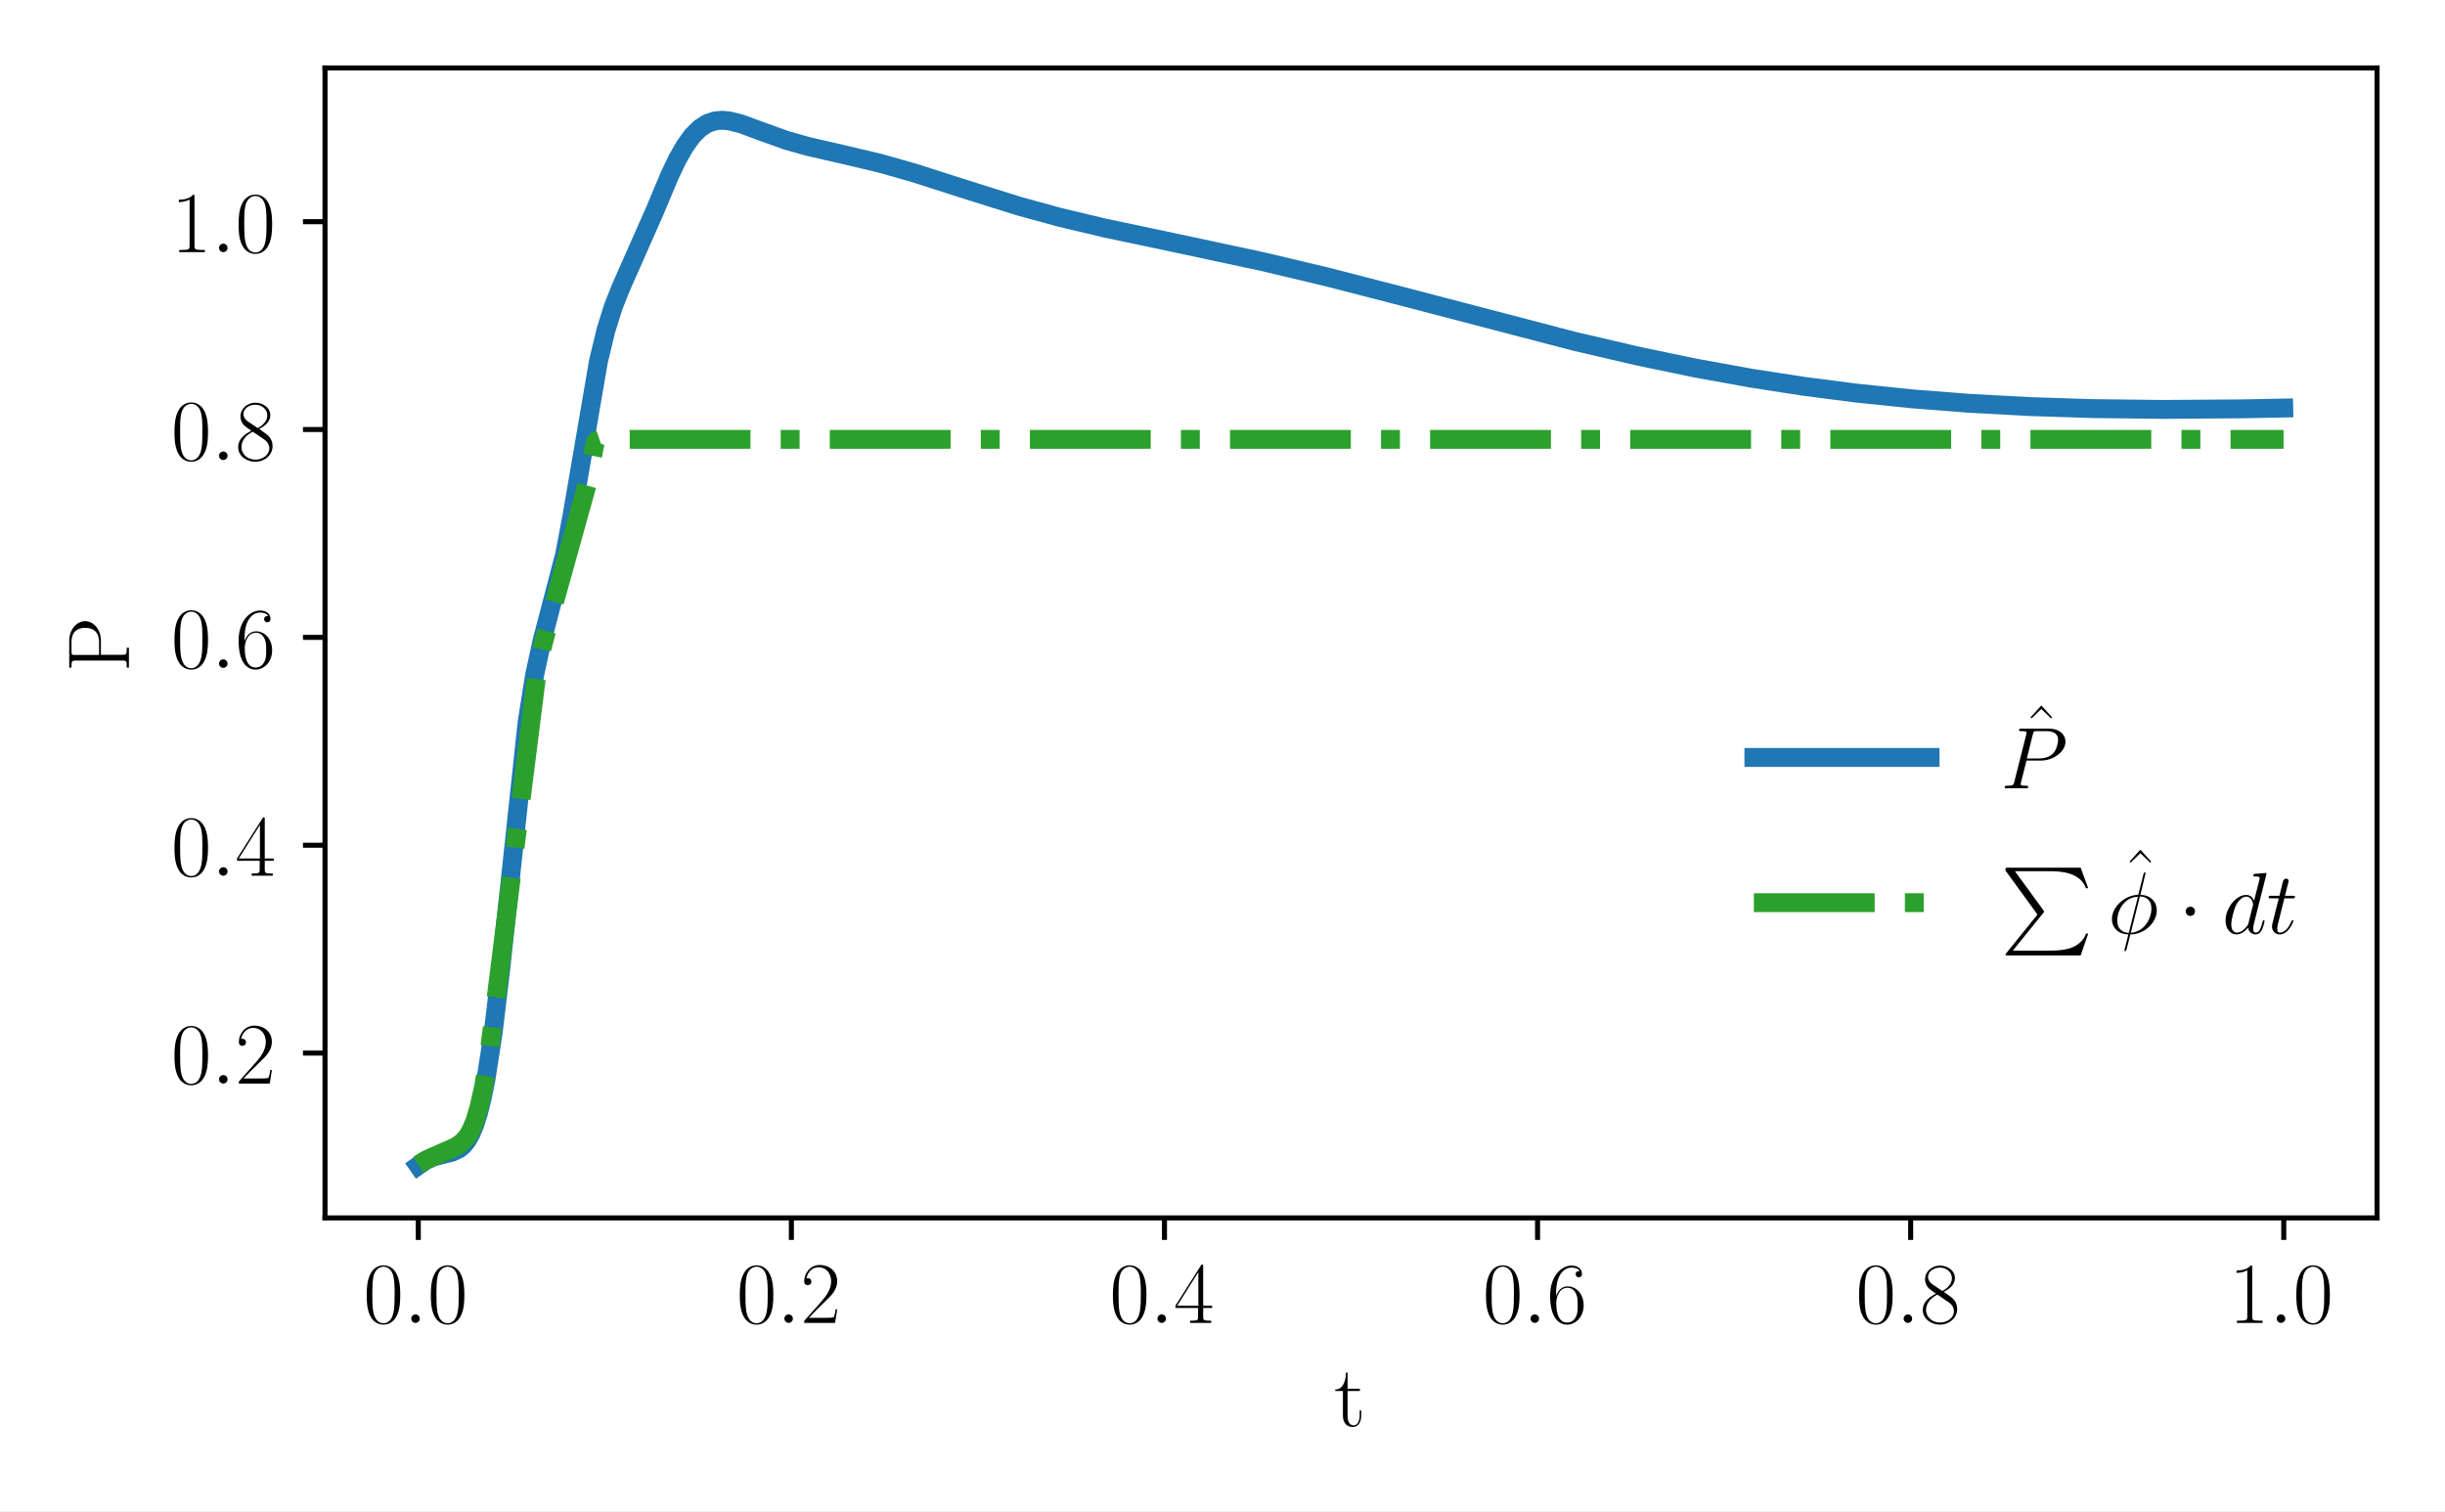
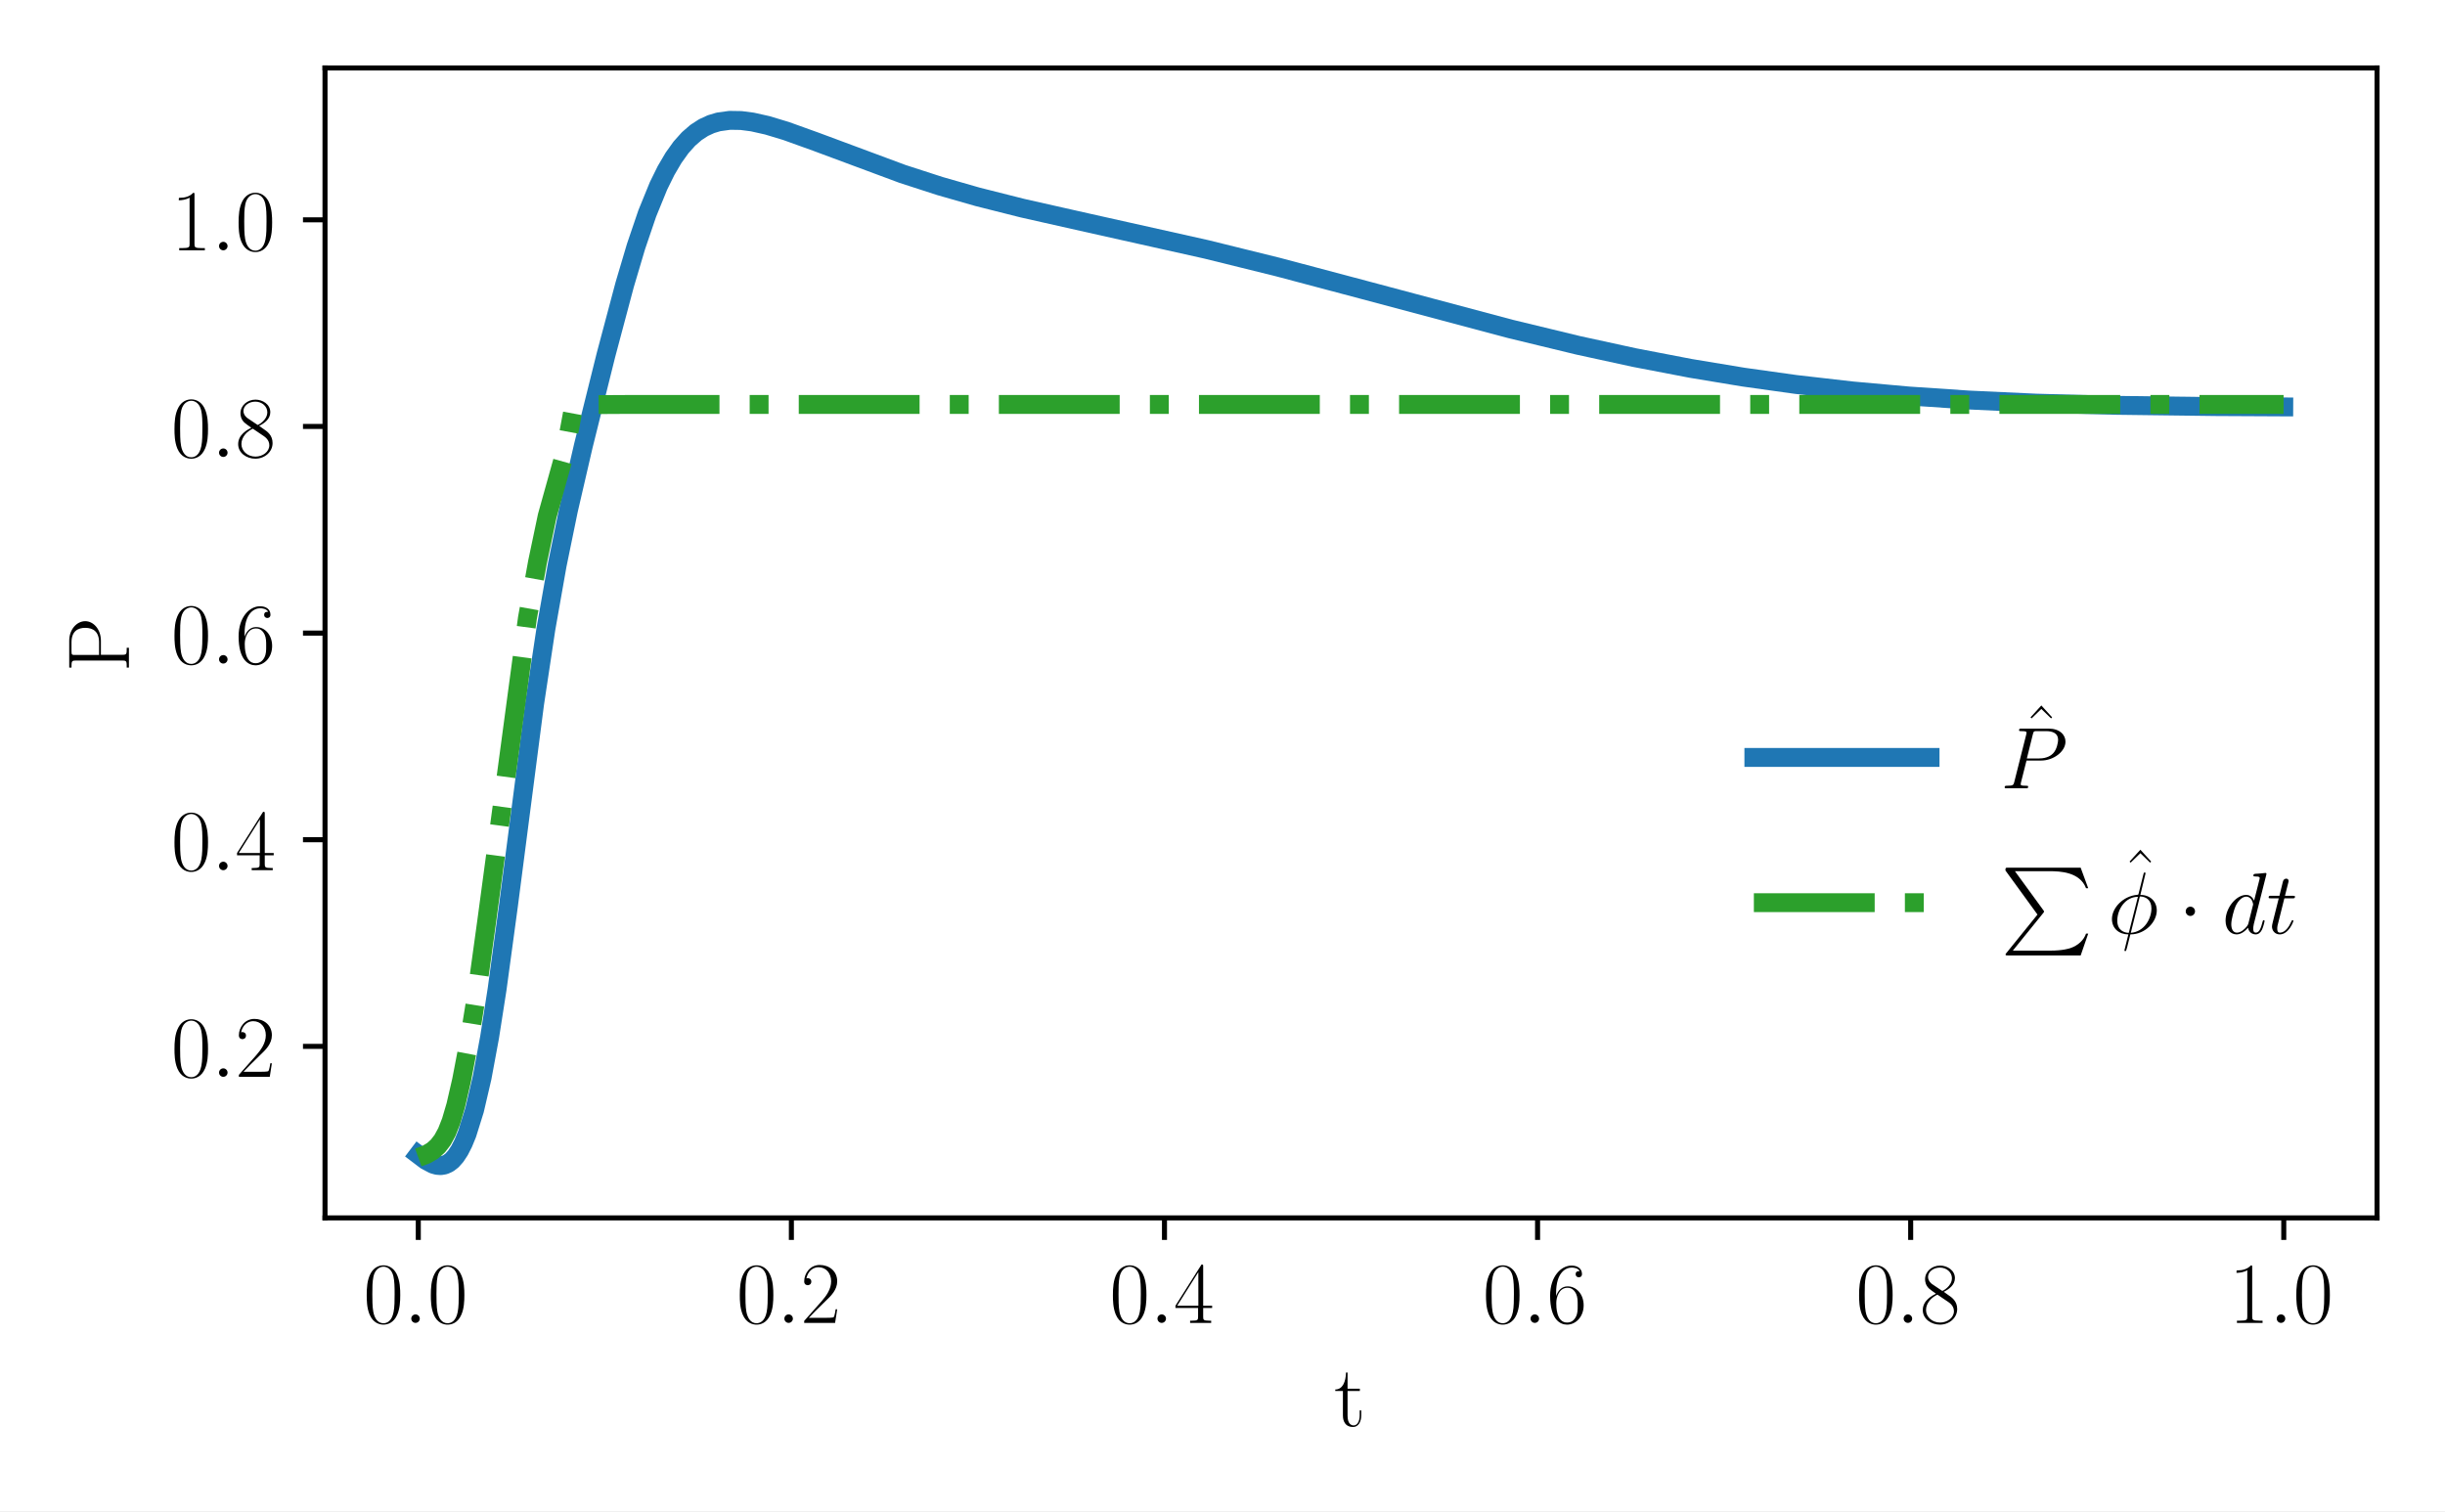
<svg xmlns="http://www.w3.org/2000/svg" xmlns:xlink="http://www.w3.org/1999/xlink" width="388.543pt" height="240.133pt" viewBox="0 0 388.543 240.133" version="1.1">
  <defs>
    <style type="text/css">*{stroke-linejoin: round; stroke-linecap: butt}</style>
  </defs>
  <g id="figure_1">
    <g id="patch_1">
      <path d="M 0 240.133  L 388.543 240.133  L 388.543 0  L 0 0  z " style="fill: #ffffff" />
    </g>
    <g id="axes_1">
      <g id="patch_2">
        <path d="M 51.648 193.537  L 377.743 193.537  L 377.743 10.8  L 51.648 10.8  z " style="fill: #ffffff" />
      </g>
      <g id="matplotlib.axis_1">
        <g id="xtick_1">
          <g id="line2d_1">
            <defs>
-               <path id="m637bc9bbd6" d="M 0 0  L 0 3.5  " style="stroke: #000000; stroke-width: 0.8" />
-             </defs>
-             <g>
-               <use xlink:href="#m637bc9bbd6" x="66.471" y="193.537" style="stroke: #000000; stroke-width: 0.8" />
+               <path id="m618af1e4fd" d="M 0 0  L 0 3.5  " style="stroke: #000000; stroke-width: 0.8" />
+             </defs>
+             <g>
+               <use xlink:href="#m618af1e4fd" x="66.471" y="193.537" style="stroke: #000000; stroke-width: 0.8" />
            </g>
          </g>
          <g id="text_1">
            <g transform="translate(57.74567 210.2228) scale(0.14 -0.14)">
              <defs>
                <path id="CMR17-30" d="M 2688 2025  C 2688 2416 2682 3080 2413 3591  C 2176 4039 1798 4198 1466 4198  C 1158 4198 768 4058 525 3597  C 269 3118 243 2524 243 2025  C 243 1661 250 1106 448 619  C 723 -39 1216 -128 1466 -128  C 1760 -128 2208 -7 2470 600  C 2662 1042 2688 1559 2688 2025  z M 1466 -26  C 1056 -26 813 325 723 812  C 653 1188 653 1738 653 2096  C 653 2588 653 2997 736 3387  C 858 3929 1216 4096 1466 4096  C 1728 4096 2067 3923 2189 3400  C 2272 3036 2278 2607 2278 2096  C 2278 1680 2278 1169 2202 792  C 2067 95 1690 -26 1466 -26  z " transform="scale(0.015625)" />
                <path id="CMMI12-3a" d="M 1178 307  C 1178 492 1024 619 870 619  C 685 619 557 466 557 313  C 557 128 710 0 864 0  C 1050 0 1178 153 1178 307  z " transform="scale(0.015625)" />
              </defs>
              <use xlink:href="#CMR17-30" transform="scale(0.996264)" />
              <use xlink:href="#CMMI12-3a" transform="translate(45.69048 0) scale(0.996264)" />
              <use xlink:href="#CMR17-30" transform="translate(72.78765 0) scale(0.996264)" />
            </g>
          </g>
        </g>
        <g id="xtick_2">
          <g id="line2d_2">
            <g>
-               <use xlink:href="#m637bc9bbd6" x="125.761" y="193.537" style="stroke: #000000; stroke-width: 0.8" />
+               <use xlink:href="#m618af1e4fd" x="125.761" y="193.537" style="stroke: #000000; stroke-width: 0.8" />
            </g>
          </g>
          <g id="text_2">
            <g transform="translate(117.0356 210.2228) scale(0.14 -0.14)">
              <defs>
                <path id="CMR17-32" d="M 2669 989  L 2554 989  C 2490 536 2438 459 2413 420  C 2381 369 1920 369 1830 369  L 602 369  C 832 619 1280 1072 1824 1597  C 2214 1967 2669 2402 2669 3035  C 2669 3790 2067 4224 1395 4224  C 691 4224 262 3604 262 3030  C 262 2780 448 2748 525 2748  C 589 2748 781 2787 781 3010  C 781 3207 614 3264 525 3264  C 486 3264 448 3258 422 3245  C 544 3790 915 4058 1306 4058  C 1862 4058 2227 3617 2227 3035  C 2227 2479 1901 2000 1536 1584  L 262 146  L 262 0  L 2515 0  L 2669 989  z " transform="scale(0.015625)" />
              </defs>
              <use xlink:href="#CMR17-30" transform="scale(0.996264)" />
              <use xlink:href="#CMMI12-3a" transform="translate(45.69048 0) scale(0.996264)" />
              <use xlink:href="#CMR17-32" transform="translate(72.78765 0) scale(0.996264)" />
            </g>
          </g>
        </g>
        <g id="xtick_3">
          <g id="line2d_3">
            <g>
-               <use xlink:href="#m637bc9bbd6" x="185.051" y="193.537" style="stroke: #000000; stroke-width: 0.8" />
+               <use xlink:href="#m618af1e4fd" x="185.051" y="193.537" style="stroke: #000000; stroke-width: 0.8" />
            </g>
          </g>
          <g id="text_3">
            <g transform="translate(176.3255 210.2228) scale(0.14 -0.14)">
              <defs>
                <path id="CMR17-34" d="M 2150 4122  C 2150 4256 2144 4256 2029 4256  L 128 1254  L 128 1088  L 1779 1088  L 1779 457  C 1779 224 1766 160 1318 160  L 1197 160  L 1197 0  C 1402 0 1747 0 1965 0  C 2182 0 2528 0 2733 0  L 2733 160  L 2611 160  C 2163 160 2150 224 2150 457  L 2150 1088  L 2803 1088  L 2803 1254  L 2150 1254  L 2150 4122  z M 1798 3703  L 1798 1254  L 256 1254  L 1798 3703  z " transform="scale(0.015625)" />
              </defs>
              <use xlink:href="#CMR17-30" transform="scale(0.996264)" />
              <use xlink:href="#CMMI12-3a" transform="translate(45.69048 0) scale(0.996264)" />
              <use xlink:href="#CMR17-34" transform="translate(72.78765 0) scale(0.996264)" />
            </g>
          </g>
        </g>
        <g id="xtick_4">
          <g id="line2d_4">
            <g>
-               <use xlink:href="#m637bc9bbd6" x="244.341" y="193.537" style="stroke: #000000; stroke-width: 0.8" />
+               <use xlink:href="#m618af1e4fd" x="244.341" y="193.537" style="stroke: #000000; stroke-width: 0.8" />
            </g>
          </g>
          <g id="text_4">
            <g transform="translate(235.6154 210.2228) scale(0.14 -0.14)">
              <defs>
                <path id="CMR17-36" d="M 678 2176  C 678 3690 1395 4032 1811 4032  C 1946 4032 2272 4009 2400 3776  C 2298 3776 2106 3776 2106 3553  C 2106 3381 2246 3323 2336 3323  C 2394 3323 2566 3348 2566 3560  C 2566 3954 2246 4179 1805 4179  C 1043 4179 243 3390 243 1984  C 243 253 966 -128 1478 -128  C 2099 -128 2688 427 2688 1283  C 2688 2081 2170 2662 1517 2662  C 1126 2662 838 2407 678 1960  L 678 2176  z M 1478 25  C 691 25 691 1200 691 1436  C 691 1896 909 2560 1504 2560  C 1613 2560 1926 2560 2138 2120  C 2253 1870 2253 1609 2253 1289  C 2253 944 2253 690 2118 434  C 1978 171 1773 25 1478 25  z " transform="scale(0.015625)" />
              </defs>
              <use xlink:href="#CMR17-30" transform="scale(0.996264)" />
              <use xlink:href="#CMMI12-3a" transform="translate(45.69048 0) scale(0.996264)" />
              <use xlink:href="#CMR17-36" transform="translate(72.78765 0) scale(0.996264)" />
            </g>
          </g>
        </g>
        <g id="xtick_5">
          <g id="line2d_5">
            <g>
-               <use xlink:href="#m637bc9bbd6" x="303.631" y="193.537" style="stroke: #000000; stroke-width: 0.8" />
+               <use xlink:href="#m618af1e4fd" x="303.631" y="193.537" style="stroke: #000000; stroke-width: 0.8" />
            </g>
          </g>
          <g id="text_5">
            <g transform="translate(294.9053 210.2228) scale(0.14 -0.14)">
              <defs>
                <path id="CMR17-38" d="M 1741 2264  C 2144 2467 2554 2773 2554 3263  C 2554 3841 1990 4179 1472 4179  C 890 4179 378 3759 378 3180  C 378 3021 416 2747 666 2505  C 730 2442 998 2251 1171 2130  C 883 1983 211 1634 211 934  C 211 279 838 -128 1459 -128  C 2144 -128 2720 362 2720 1010  C 2720 1590 2330 1857 2074 2029  L 1741 2264  z M 902 2822  C 851 2854 595 3051 595 3351  C 595 3739 998 4032 1459 4032  C 1965 4032 2336 3676 2336 3262  C 2336 2669 1670 2331 1638 2331  C 1632 2331 1626 2331 1574 2370  L 902 2822  z M 2080 1519  C 2176 1449 2483 1240 2483 851  C 2483 381 2010 25 1472 25  C 890 25 448 438 448 940  C 448 1443 838 1862 1280 2060  L 2080 1519  z " transform="scale(0.015625)" />
              </defs>
              <use xlink:href="#CMR17-30" transform="scale(0.996264)" />
              <use xlink:href="#CMMI12-3a" transform="translate(45.69048 0) scale(0.996264)" />
              <use xlink:href="#CMR17-38" transform="translate(72.78765 0) scale(0.996264)" />
            </g>
          </g>
        </g>
        <g id="xtick_6">
          <g id="line2d_6">
            <g>
-               <use xlink:href="#m637bc9bbd6" x="362.92" y="193.537" style="stroke: #000000; stroke-width: 0.8" />
+               <use xlink:href="#m618af1e4fd" x="362.92" y="193.537" style="stroke: #000000; stroke-width: 0.8" />
            </g>
          </g>
          <g id="text_6">
            <g transform="translate(354.1952 210.2228) scale(0.14 -0.14)">
              <defs>
                <path id="CMR17-31" d="M 1702 4058  C 1702 4192 1696 4192 1606 4192  C 1357 3916 979 3827 621 3827  C 602 3827 570 3827 563 3808  C 557 3795 557 3782 557 3648  C 755 3648 1088 3686 1344 3839  L 1344 461  C 1344 236 1331 160 781 160  L 589 160  L 589 0  C 896 0 1216 0 1523 0  C 1830 0 2150 0 2458 0  L 2458 160  L 2266 160  C 1715 160 1702 230 1702 458  L 1702 4058  z " transform="scale(0.015625)" />
              </defs>
              <use xlink:href="#CMR17-31" transform="scale(0.996264)" />
              <use xlink:href="#CMMI12-3a" transform="translate(45.69048 0) scale(0.996264)" />
              <use xlink:href="#CMR17-30" transform="translate(72.78765 0) scale(0.996264)" />
            </g>
          </g>
        </g>
        <g id="text_7">
          <g transform="translate(212.0402 226.6207) scale(0.14 -0.14)">
            <defs>
              <path id="CMR17-74" d="M 966 2560  L 1862 2560  L 1862 2725  L 966 2725  L 966 3904  L 851 3904  C 838 3245 614 2668 70 2668  L 70 2560  L 627 2560  L 627 771  C 627 650 627 -64 1370 -64  C 1747 -64 1965 306 1965 777  L 1965 1140  L 1850 1140  L 1850 783  C 1850 344 1677 51 1408 51  C 1222 51 966 178 966 758  L 966 2560  z " transform="scale(0.015625)" />
            </defs>
            <use xlink:href="#CMR17-74" transform="scale(0.996264)" />
          </g>
        </g>
      </g>
      <g id="matplotlib.axis_2">
        <g id="ytick_1">
          <g id="line2d_7">
            <defs>
-               <path id="m016fc07975" d="M 0 0  L -3.5 0  " style="stroke: #000000; stroke-width: 0.8" />
-             </defs>
-             <g>
-               <use xlink:href="#m016fc07975" x="51.648" y="167.344" style="stroke: #000000; stroke-width: 0.8" />
+               <path id="m662db3aaa0" d="M 0 0  L -3.5 0  " style="stroke: #000000; stroke-width: 0.8" />
+             </defs>
+             <g>
+               <use xlink:href="#m662db3aaa0" x="51.648" y="166.277" style="stroke: #000000; stroke-width: 0.8" />
            </g>
          </g>
          <g id="text_8">
-             <g transform="translate(27.1979 172.1868) scale(0.14 -0.14)">
+             <g transform="translate(27.1979 171.1203) scale(0.14 -0.14)">
              <use xlink:href="#CMR17-30" transform="scale(0.996264)" />
              <use xlink:href="#CMMI12-3a" transform="translate(45.69048 0) scale(0.996264)" />
              <use xlink:href="#CMR17-32" transform="translate(72.78765 0) scale(0.996264)" />
            </g>
          </g>
        </g>
        <g id="ytick_2">
          <g id="line2d_8">
            <g>
-               <use xlink:href="#m016fc07975" x="51.648" y="134.315" style="stroke: #000000; stroke-width: 0.8" />
+               <use xlink:href="#m662db3aaa0" x="51.648" y="133.442" style="stroke: #000000; stroke-width: 0.8" />
            </g>
          </g>
          <g id="text_9">
-             <g transform="translate(27.1979 139.1575) scale(0.14 -0.14)">
+             <g transform="translate(27.1979 138.2845) scale(0.14 -0.14)">
              <use xlink:href="#CMR17-30" transform="scale(0.996264)" />
              <use xlink:href="#CMMI12-3a" transform="translate(45.69048 0) scale(0.996264)" />
              <use xlink:href="#CMR17-34" transform="translate(72.78765 0) scale(0.996264)" />
            </g>
          </g>
        </g>
        <g id="ytick_3">
          <g id="line2d_9">
            <g>
-               <use xlink:href="#m016fc07975" x="51.648" y="101.285" style="stroke: #000000; stroke-width: 0.8" />
+               <use xlink:href="#m662db3aaa0" x="51.648" y="100.606" style="stroke: #000000; stroke-width: 0.8" />
            </g>
          </g>
          <g id="text_10">
-             <g transform="translate(27.1979 106.1282) scale(0.14 -0.14)">
+             <g transform="translate(27.1979 105.4487) scale(0.14 -0.14)">
              <use xlink:href="#CMR17-30" transform="scale(0.996264)" />
              <use xlink:href="#CMMI12-3a" transform="translate(45.69048 0) scale(0.996264)" />
              <use xlink:href="#CMR17-36" transform="translate(72.78765 0) scale(0.996264)" />
            </g>
          </g>
        </g>
        <g id="ytick_4">
          <g id="line2d_10">
            <g>
-               <use xlink:href="#m016fc07975" x="51.648" y="68.256" style="stroke: #000000; stroke-width: 0.8" />
+               <use xlink:href="#m662db3aaa0" x="51.648" y="67.77" style="stroke: #000000; stroke-width: 0.8" />
            </g>
          </g>
          <g id="text_11">
-             <g transform="translate(27.1979 73.09898) scale(0.14 -0.14)">
+             <g transform="translate(27.1979 72.61297) scale(0.14 -0.14)">
              <use xlink:href="#CMR17-30" transform="scale(0.996264)" />
              <use xlink:href="#CMMI12-3a" transform="translate(45.69048 0) scale(0.996264)" />
              <use xlink:href="#CMR17-38" transform="translate(72.78765 0) scale(0.996264)" />
            </g>
          </g>
        </g>
        <g id="ytick_5">
          <g id="line2d_11">
            <g>
-               <use xlink:href="#m016fc07975" x="51.648" y="35.227" style="stroke: #000000; stroke-width: 0.8" />
+               <use xlink:href="#m662db3aaa0" x="51.648" y="34.934" style="stroke: #000000; stroke-width: 0.8" />
            </g>
          </g>
          <g id="text_12">
-             <g transform="translate(27.1979 40.06971) scale(0.14 -0.14)">
+             <g transform="translate(27.1979 39.77719) scale(0.14 -0.14)">
              <use xlink:href="#CMR17-31" transform="scale(0.996264)" />
              <use xlink:href="#CMMI12-3a" transform="translate(45.69048 0) scale(0.996264)" />
              <use xlink:href="#CMR17-30" transform="translate(72.78765 0) scale(0.996264)" />
            </g>
          </g>
        </g>
        <g id="text_13">
          <g transform="translate(20.48588 106.8144) rotate(-90) scale(0.14 -0.14)">
            <defs>
              <path id="CMR17-50" d="M 1267 2042  L 2291 2042  C 3117 2042 3718 2578 3718 3184  C 3718 3791 3130 4352 2291 4352  L 333 4352  L 333 4186  C 774 4186 845 4186 845 3899  L 845 446  C 845 160 774 160 333 160  L 333 0  C 518 0 858 0 1056 0  C 1254 0 1594 0 1779 0  L 1779 160  C 1338 160 1267 160 1267 446  L 1267 2042  z M 1254 2176  L 1254 3938  C 1254 4155 1267 4186 1523 4186  L 2170 4186  C 2995 4186 3232 3714 3232 3184  C 3232 2604 2950 2176 2170 2176  L 1254 2176  z " transform="scale(0.015625)" />
            </defs>
            <use xlink:href="#CMR17-50" transform="scale(0.996264)" />
          </g>
        </g>
      </g>
      <g id="line2d_12">
-         <path d="M 66.471 185.231  L 67.664 184.401  L 68.857 183.851  L 70.646 183.384  L 71.839 183.093  L 73.032 182.515  L 73.629 182.001  L 74.225 181.258  L 74.821 180.216  L 75.418 178.805  L 76.014 176.948  L 76.611 174.576  L 77.207 171.63  L 78.4 163.888  L 79.593 153.811  L 83.769 114.744  L 84.962 107.233  L 86.155 101.767  L 89.733 88.088  L 90.926 81.77  L 95.102 57.415  L 96.295 52.466  L 97.488 48.672  L 98.681 45.674  L 104.049 33.533  L 106.435 27.847  L 107.628 25.352  L 108.821 23.248  L 110.014 21.591  L 111.207 20.391  L 112.4 19.617  L 113.593 19.212  L 114.786 19.106  L 115.978 19.226  L 117.768 19.687  L 120.75 20.786  L 124.925 22.287  L 128.504 23.299  L 133.873 24.527  L 139.838 25.939  L 145.206 27.459  L 152.96 29.947  L 161.908 32.755  L 168.469 34.552  L 175.627 36.251  L 186.363 38.518  L 200.678 41.581  L 210.819 43.992  L 222.748 47.067  L 250.187 54.234  L 260.327 56.597  L 269.274 58.46  L 278.221 60.086  L 286.572 61.38  L 294.922 62.459  L 303.869 63.383  L 312.817 64.083  L 322.36 64.603  L 332.5 64.93  L 343.833 65.06  L 356.359 64.969  L 362.92 64.842  L 362.92 64.842  " clip-path="url(#p3602d2c34a)" style="fill: none; stroke: #1f77b4; stroke-width: 3; stroke-linecap: square" />
+         <path d="M 66.471 183.487  L 67.664 184.393  L 68.857 185.02  L 69.453 185.187  L 70.05 185.231  L 70.646 185.13  L 71.243 184.862  L 71.839 184.404  L 72.436 183.732  L 73.032 182.823  L 73.629 181.653  L 74.225 180.201  L 75.418 176.381  L 76.611 171.26  L 77.804 164.826  L 78.997 157.188  L 80.786 144.018  L 84.962 111.799  L 86.751 99.947  L 88.54 89.815  L 90.33 81.091  L 92.716 70.782  L 96.295 56.413  L 99.277 45.216  L 101.067 39.189  L 102.856 33.925  L 104.646 29.538  L 105.839 27.116  L 107.032 25.084  L 108.224 23.418  L 109.417 22.085  L 110.61 21.05  L 111.803 20.276  L 112.996 19.727  L 114.189 19.369  L 115.978 19.123  L 117.768 19.152  L 119.557 19.384  L 121.943 19.918  L 124.925 20.819  L 129.697 22.536  L 143.416 27.637  L 149.381 29.569  L 155.346 31.278  L 162.504 33.084  L 172.645 35.369  L 191.731 39.634  L 203.065 42.435  L 216.783 46.076  L 240.047 52.276  L 250.783 54.875  L 259.73 56.823  L 268.677 58.541  L 277.028 59.925  L 285.379 61.094  L 294.326 62.118  L 303.273 62.923  L 312.817 63.565  L 323.553 64.063  L 336.079 64.409  L 352.184 64.61  L 362.92 64.664  L 362.92 64.664  " clip-path="url(#p6806748691)" style="fill: none; stroke: #1f77b4; stroke-width: 3; stroke-linecap: square" />
      </g>
      <g id="line2d_13">
-         <path d="M 66.471 185.102  L 67.657 184.363  L 69.347 183.594  L 72.489 182.199  L 73.467 181.496  L 74.208 180.686  L 74.831 179.667  L 75.453 178.18  L 76.106 176.001  L 76.847 172.704  L 77.558 168.475  L 78.536 161  L 85.296 107.274  L 86.155 102.927  L 87.133 99.194  L 93.329 76.905  L 94.041 73.095  L 94.574 70.388  L 94.871 69.992  L 95.286 69.855  L 96.442 69.819  L 163.647 69.818  L 362.891 69.818  L 362.891 69.818  " clip-path="url(#p3602d2c34a)" style="fill: none; stroke-dasharray: 19.2,4.8,3,4.8; stroke-dashoffset: 0; stroke: #2ca02c; stroke-width: 3" />
+         <path d="M 66.471 183.931  L 67.746 183.467  L 68.754 182.87  L 69.584 182.125  L 70.325 181.159  L 71.007 179.906  L 71.688 178.176  L 72.43 175.655  L 73.349 171.669  L 74.564 165.329  L 75.75 157.959  L 77.351 146.349  L 83.813 98.222  L 85.414 89.339  L 86.956 82.009  L 88.023 78.189  L 89.742 72.04  L 90.335 69.084  L 91.017 65.398  L 91.343 64.894  L 91.817 64.593  L 92.588 64.405  L 94.13 64.301  L 99.347 64.273  L 362.891 64.273  L 362.891 64.273  " clip-path="url(#p6806748691)" style="fill: none; stroke-dasharray: 19.2,4.8,3,4.8; stroke-dashoffset: 0; stroke: #2ca02c; stroke-width: 3" />
      </g>
      <g id="patch_3">
        <path d="M 51.648 193.537  L 51.648 10.8  " style="fill: none; stroke: #000000; stroke-width: 0.8; stroke-linejoin: miter; stroke-linecap: square" />
      </g>
      <g id="patch_4">
        <path d="M 377.743 193.537  L 377.743 10.8  " style="fill: none; stroke: #000000; stroke-width: 0.8; stroke-linejoin: miter; stroke-linecap: square" />
      </g>
      <g id="patch_5">
        <path d="M 51.648 193.537  L 377.743 193.537  " style="fill: none; stroke: #000000; stroke-width: 0.8; stroke-linejoin: miter; stroke-linecap: square" />
      </g>
      <g id="patch_6">
        <path d="M 51.648 10.8  L 377.743 10.8  " style="fill: none; stroke: #000000; stroke-width: 0.8; stroke-linejoin: miter; stroke-linecap: square" />
      </g>
      <g id="legend_1">
        <g id="line2d_14">
          <path d="M 278.712 120.368  L 292.712 120.368  L 306.712 120.368  " style="fill: none; stroke: #1f77b4; stroke-width: 3; stroke-linecap: square" />
        </g>
        <g id="text_14">
          <g transform="translate(317.9115 125.268) scale(0.14 -0.14)">
            <defs>
              <path id="CMR17-5e" d="M 1466 4421  L 678 3555  L 755 3478  L 1466 4166  L 2176 3478  L 2253 3555  L 1466 4421  z " transform="scale(0.015625)" />
              <path id="CMMI12-50" d="M 1894 2023  L 2970 2023  C 3853 2023 4736 2673 4736 3401  C 4736 3898 4314 4352 3507 4352  L 1530 4352  C 1408 4352 1350 4352 1350 4231  C 1350 4167 1408 4167 1504 4167  C 1894 4167 1894 4116 1894 4046  C 1894 4034 1894 3995 1869 3899  L 1005 472  C 947 249 934 185 486 185  C 365 185 301 185 301 70  C 301 0 358 0 397 0  C 518 0 646 0 768 0  L 1517 0  C 1638 0 1773 0 1894 0  C 1946 0 2016 0 2016 121  C 2016 185 1958 185 1862 185  C 1478 185 1472 230 1472 293  C 1472 325 1478 369 1485 401  L 1894 2023  z M 2355 3930  C 2413 4167 2438 4167 2688 4167  L 3322 4167  C 3802 4167 4198 4013 4198 3535  C 4198 3369 4115 2827 3821 2534  C 3712 2419 3405 2176 2822 2176  L 1920 2176  L 2355 3930  z " transform="scale(0.015625)" />
            </defs>
            <use xlink:href="#CMR17-5e" transform="translate(23.49683 25.18973) scale(0.996264)" />
            <use xlink:href="#CMMI12-50" transform="scale(0.996264)" />
          </g>
        </g>
        <g id="line2d_15">
          <path d="M 278.712 143.446  L 292.712 143.446  L 306.712 143.446  " style="fill: none; stroke-dasharray: 19.2,4.8,3,4.8; stroke-dashoffset: 0; stroke: #2ca02c; stroke-width: 3" />
        </g>
        <g id="text_15">
          <g transform="translate(317.9115 148.3465) scale(0.14 -0.14)">
            <defs>
              <path id="CMEX10-50" d="M 2694 -3418  L 422 -6227  C 371 -6291 365 -6304 365 -6330  C 365 -6400 422 -6400 538 -6400  L 5843 -6400  L 6394 -4806  L 6234 -4806  C 6074 -5286 5645 -5677 5101 -5862  C 4998 -5894 4557 -6048 3616 -6048  L 896 -6048  L 3117 -3302  C 3162 -3245 3174 -3226 3174 -3200  C 3174 -3174 3168 -3168 3130 -3110  L 1050 -256  L 3584 -256  C 4314 -256 5786 -301 6234 -1498  L 6394 -1498  L 5843 0  L 538 0  C 365 0 358 -6 358 -205  L 2694 -3418  z " transform="scale(0.015625)" />
              <path id="CMMI12-1e" d="M 2752 4390  C 2752 4448 2707 4448 2688 4448  C 2630 4448 2624 4435 2598 4326  L 2253 2939  C 2234 2856 2227 2849 2221 2843  C 2214 2830 2170 2824 2157 2824  C 1107 2734 301 1864 301 1057  C 301 361 832 -64 1498 -64  C 1446 -261 1402 -463 1350 -659  C 1261 -995 1210 -1204 1210 -1229  C 1210 -1241 1210 -1280 1274 -1280  C 1293 -1280 1318 -1280 1331 -1254  C 1344 -1241 1382 -1089 1408 -1008  L 1645 -64  C 2739 -64 3571 854 3571 1680  C 3571 2343 3085 2816 2374 2816  L 2752 4390  z M 2336 2701  C 2758 2701 3181 2463 3181 1828  C 3181 1097 2675 128 1677 50  L 2336 2701  z M 1530 50  C 1216 50 691 220 691 938  C 691 1761 1274 2676 2195 2676  L 1530 50  z " transform="scale(0.015625)" />
              <path id="CMSY10-1" d="M 1229 1619  C 1229 1805 1075 1958 890 1958  C 704 1958 550 1805 550 1619  C 550 1433 704 1280 890 1280  C 1075 1280 1229 1433 1229 1619  z " transform="scale(0.015625)" />
              <path id="CMMI12-64" d="M 3219 4257  C 3226 4282 3238 4320 3238 4352  C 3238 4416 3174 4416 3162 4416  C 3155 4416 2842 4388 2810 4380  C 2701 4373 2605 4358 2490 4358  C 2330 4345 2285 4339 2285 4224  C 2285 4160 2336 4160 2426 4160  C 2739 4160 2746 4103 2746 4040  C 2746 4002 2733 3952 2726 3933  L 2336 2395  C 2266 2561 2093 2816 1760 2816  C 1037 2816 256 1884 256 939  C 256 307 627 -64 1062 -64  C 1414 -64 1715 211 1894 422  C 1958 45 2259 -64 2451 -64  C 2643 -64 2797 51 2912 281  C 3014 498 3104 888 3104 913  C 3104 945 3078 971 3040 971  C 2982 971 2976 939 2950 843  C 2854 466 2733 64 2470 64  C 2285 64 2272 229 2272 357  C 2272 382 2272 515 2317 694  L 3219 4257  z M 1926 760  C 1894 651 1894 639 1805 517  C 1664 338 1382 64 1082 64  C 819 64 672 300 672 677  C 672 1028 870 1743 992 2012  C 1210 2459 1510 2689 1760 2689  C 2182 2689 2266 2165 2266 2114  C 2266 2108 2246 2024 2240 2012  L 1926 760  z " transform="scale(0.015625)" />
              <path id="CMMI12-74" d="M 1286 2566  L 1875 2566  C 1997 2566 2061 2566 2061 2681  C 2061 2752 2022 2752 1894 2752  L 1331 2752  L 1568 3692  C 1594 3781 1594 3794 1594 3840  C 1594 3943 1510 4000 1427 4000  C 1376 4000 1229 3981 1178 3775  L 928 2752  L 326 2752  C 198 2752 141 2752 141 2630  C 141 2566 186 2566 307 2566  L 877 2566  L 454 881  C 403 658 384 594 384 511  C 384 211 595 -64 954 -64  C 1600 -64 1946 868 1946 912  C 1946 951 1920 970 1882 970  C 1869 970 1843 970 1830 944  C 1824 938 1818 931 1773 829  C 1638 511 1344 64 973 64  C 781 64 768 224 768 364  C 768 370 768 492 787 568  L 1286 2566  z " transform="scale(0.015625)" />
            </defs>
            <use xlink:href="#CMEX10-50" transform="translate(0 74.72045) scale(0.996264)" />
            <use xlink:href="#CMR17-5e" transform="translate(135.917 26.29662) scale(0.996264)" />
            <use xlink:href="#CMMI12-1e" transform="translate(121.766 0) scale(0.996264)" />
            <use xlink:href="#CMSY10-1" transform="translate(201.6393 0) scale(0.996264)" />
            <use xlink:href="#CMMI12-64" transform="translate(251.4526 0) scale(0.996264)" />
            <use xlink:href="#CMMI12-74" transform="translate(302.1417 0) scale(0.996264)" />
          </g>
        </g>
      </g>
    </g>
  </g>
  <defs>
-     <clipPath id="p3602d2c34a">
+     <clipPath id="p6806748691">
      <rect x="51.648" y="10.8" width="326.094" height="182.737" />
    </clipPath>
  </defs>
</svg>
